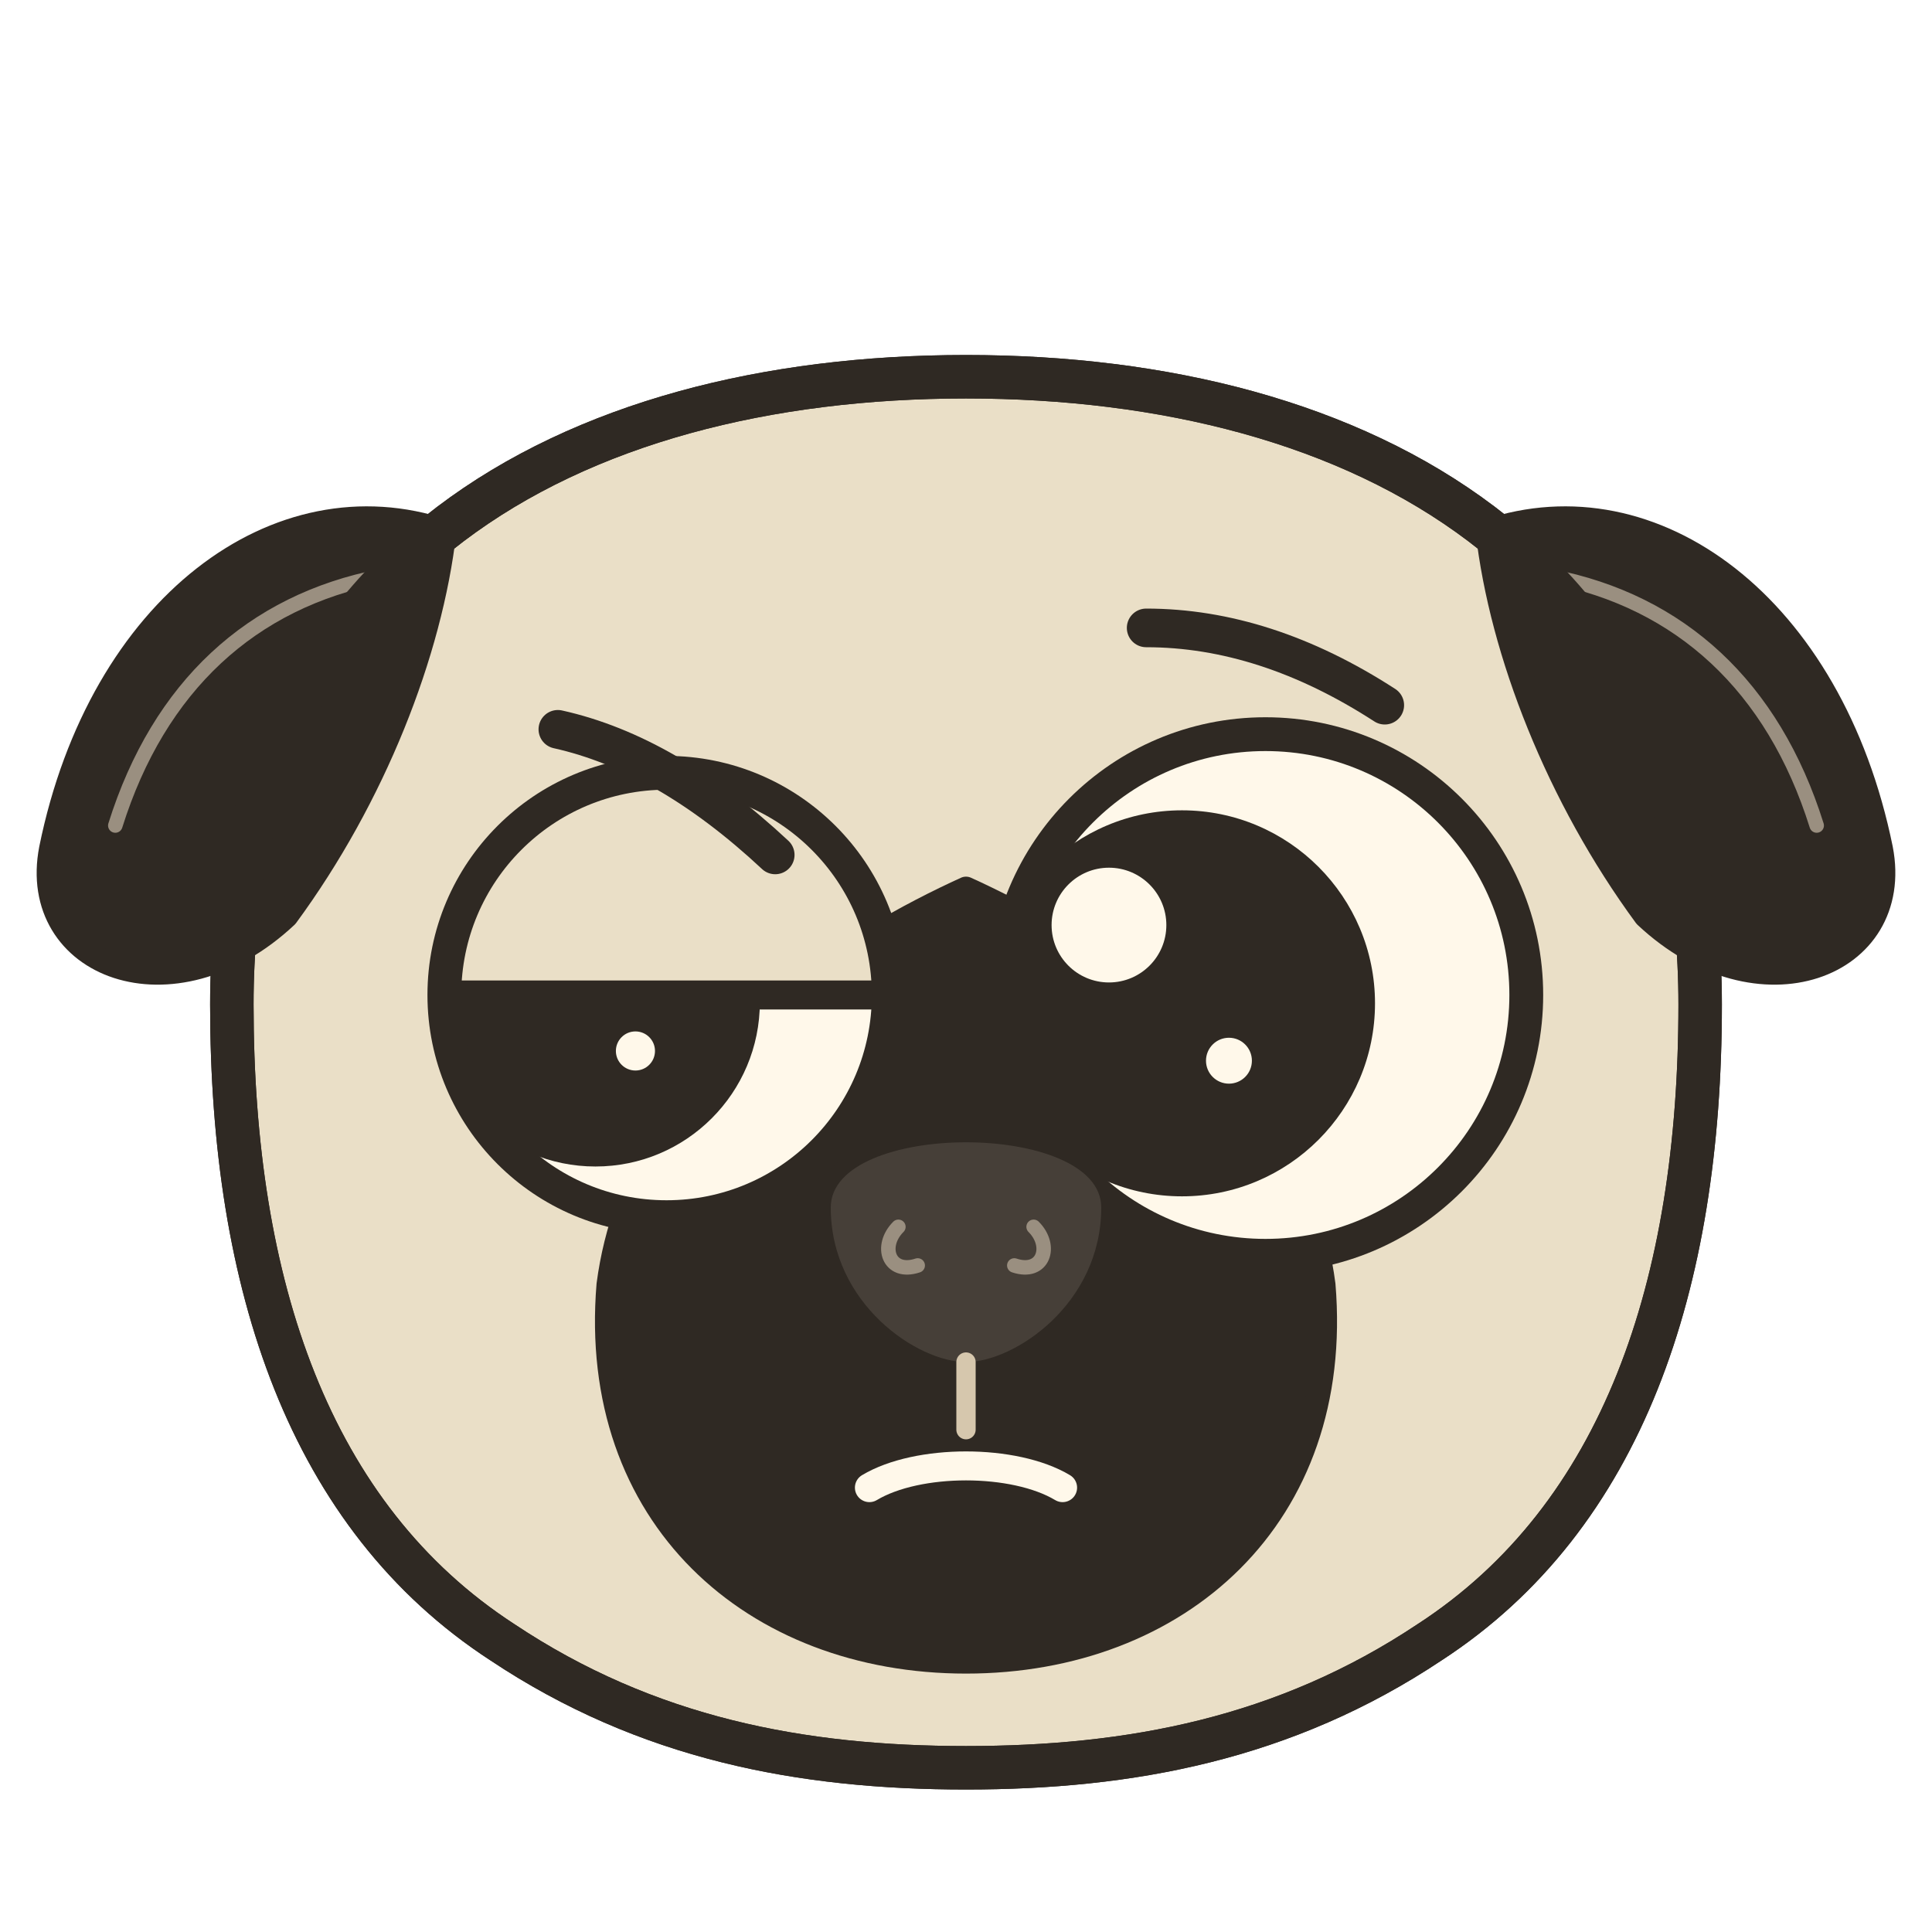
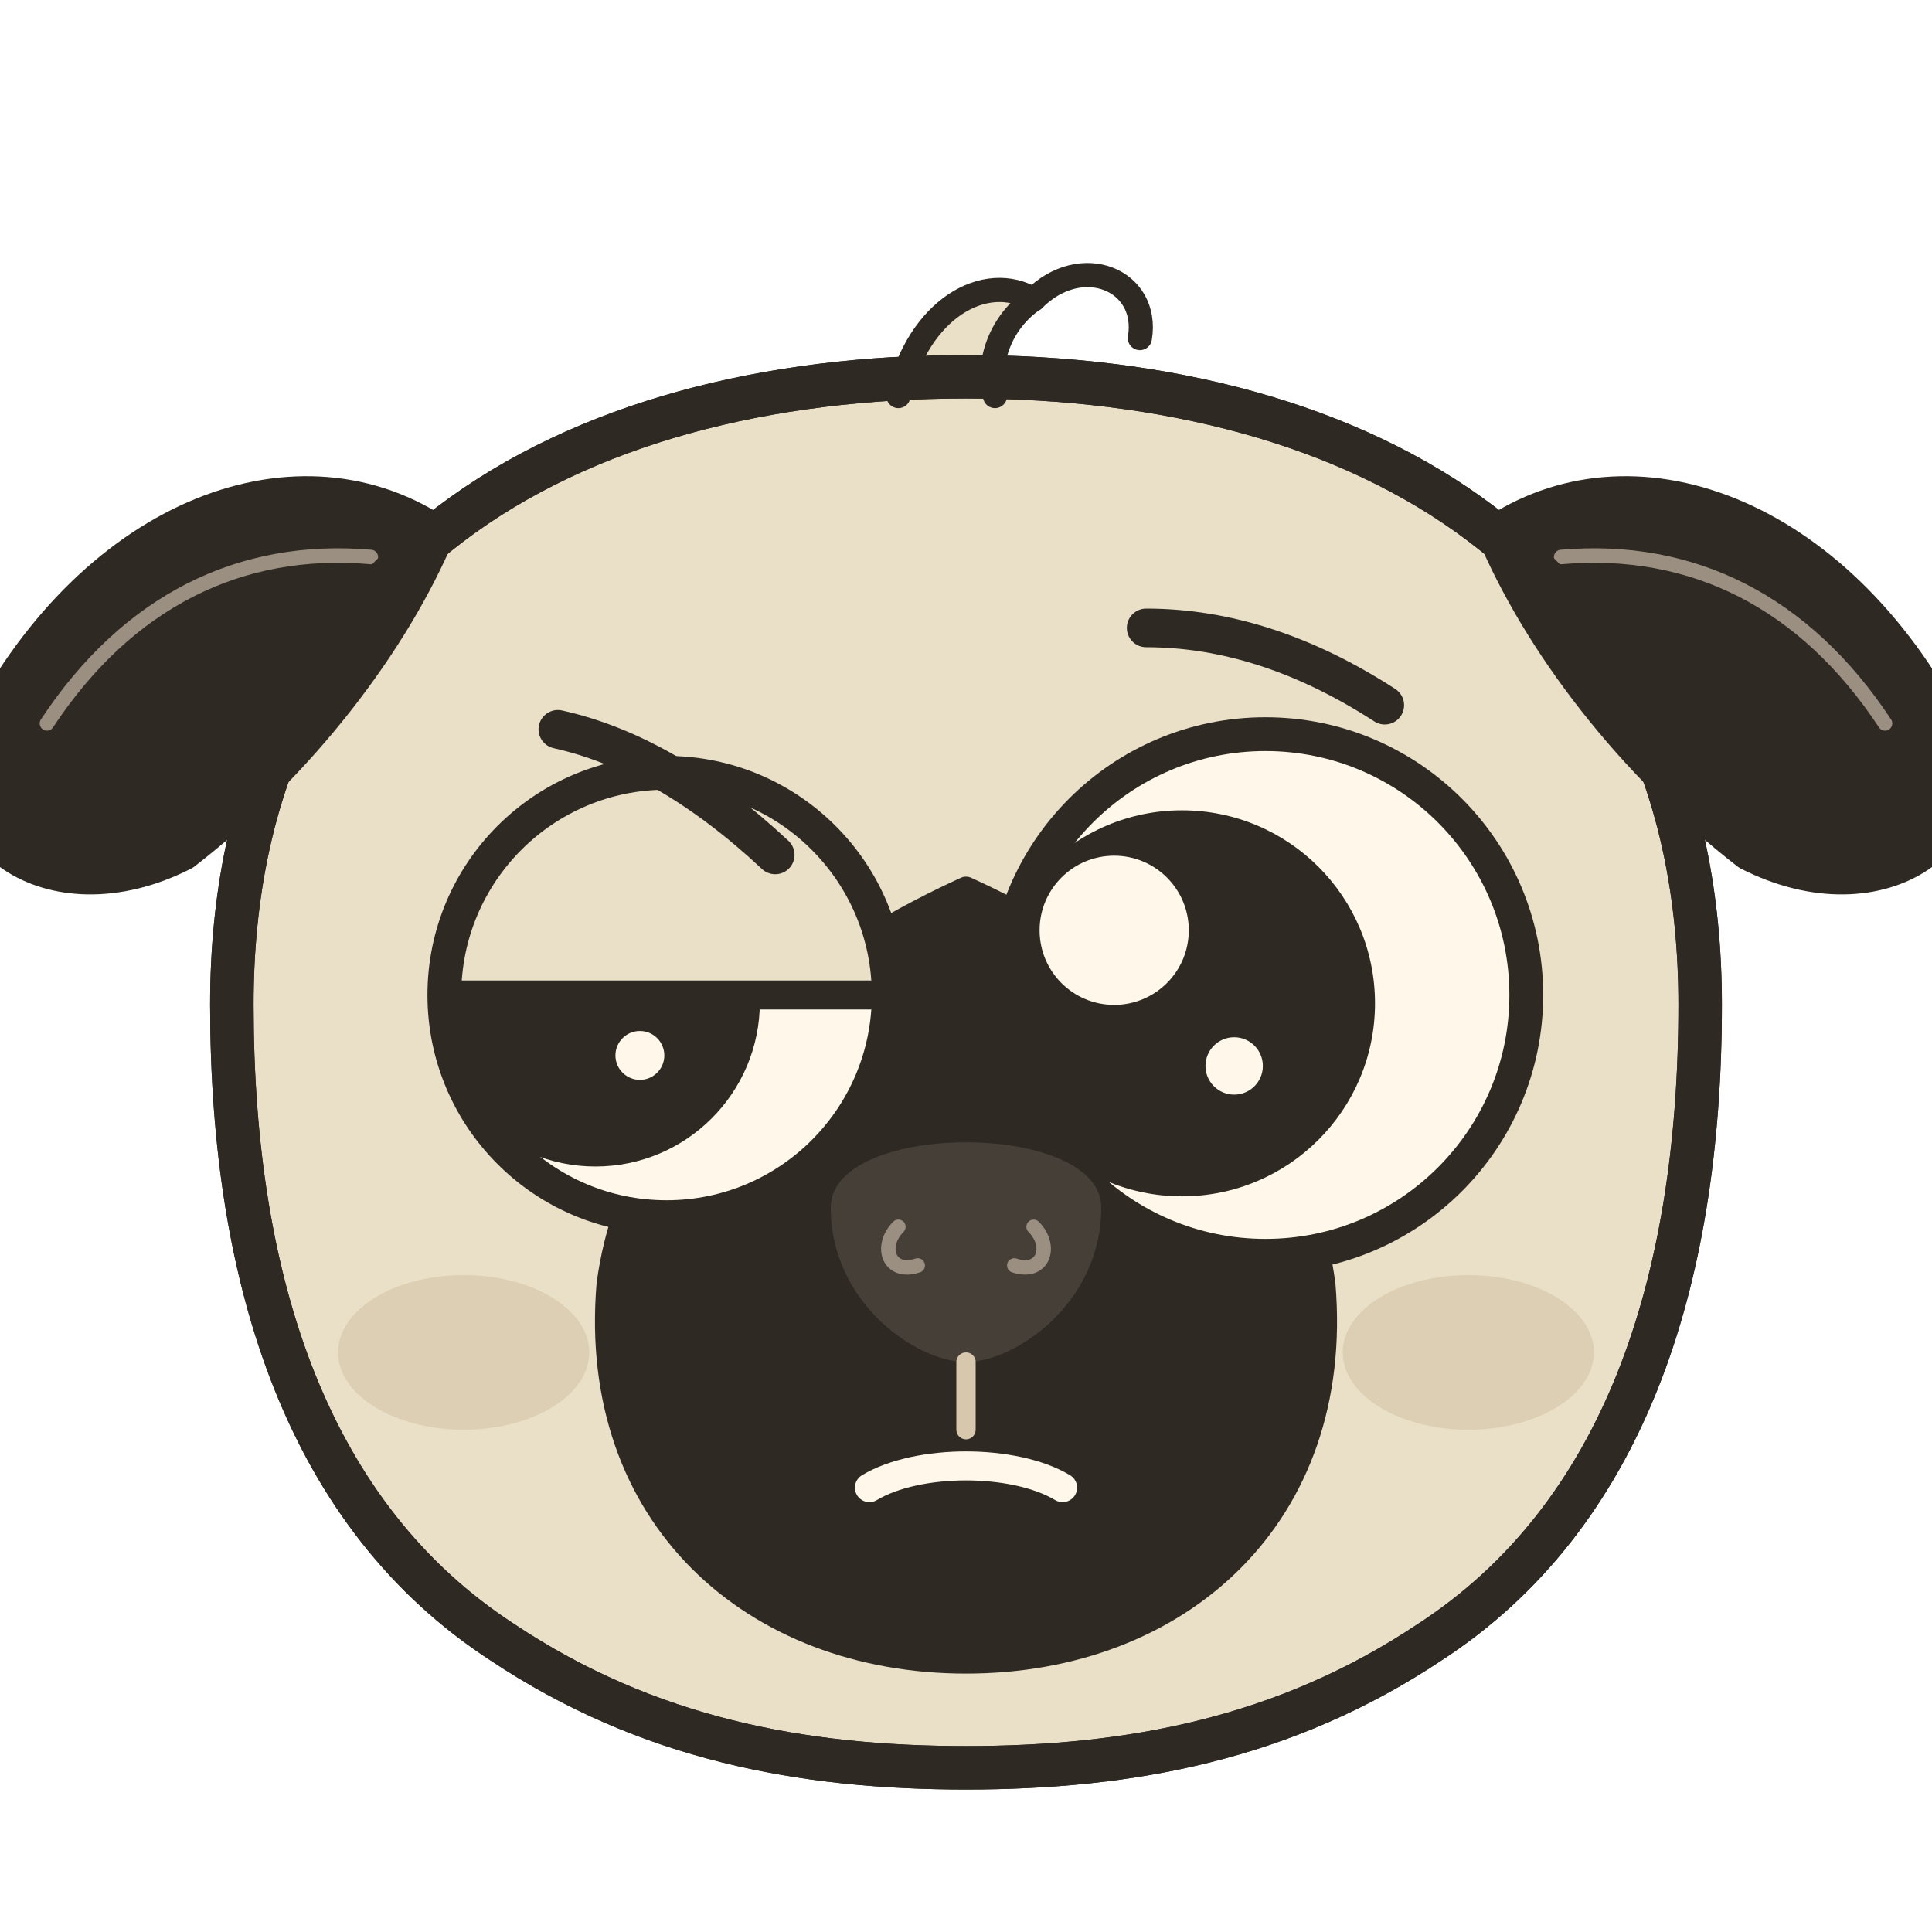
<svg xmlns="http://www.w3.org/2000/svg" width="400" height="400" viewBox="0 0 400 400">
  <g transform="rotate(0 200 230)">
    <path d="M 48 208 C 48 116, 118 78, 200 78 C 282 78, 352 116, 352 208 C 352 266, 336 314, 296 340 C 266 360, 234 366, 200 366 C 166 366, 134 360, 104 340 C 64 314, 48 266, 48 208 Z" fill="#eadfc7" stroke="#2f2923" stroke-width="9" stroke-linecap="round" stroke-linejoin="round" />
-     <g transform="rotate(25.0 92 110)">
+     <g transform="rotate(41.0 92 110)">
      <path d="M 92 110 C 56 114, 34 154, 46 204 C 52 228, 84 226, 96 196 C 102 166, 100 134, 92 110 Z" fill="#2f2923" stroke="#2f2923" stroke-width="5" stroke-linecap="round" stroke-linejoin="round" />
      <path d="M 84 124 C 62 140, 52 164, 56 194" fill="none" stroke="#9a8f80" stroke-width="3" stroke-linecap="round" stroke-linejoin="round" />
    </g>
-     <g transform="rotate(-25.0 308 110)">
+     <g transform="rotate(-41.0 308 110)">
      <path d="M 308 110 C 344 114, 366 154, 354 204 C 348 228, 316 226, 304 196 C 298 166, 300 134, 308 110 Z" fill="#2f2923" stroke="#2f2923" stroke-width="5" stroke-linecap="round" stroke-linejoin="round" />
      <path d="M 316 124 C 338 140, 348 164, 344 194" fill="none" stroke="#9a8f80" stroke-width="3" stroke-linecap="round" stroke-linejoin="round" />
    </g>
+     <ellipse cx="96" cy="280" rx="26" ry="16" fill="#dccfb3" stroke="none" stroke-width="0" transform="rotate(0 96 280)" />
+     <ellipse cx="304" cy="280" rx="26" ry="16" fill="#dccfb3" stroke="none" stroke-width="0" transform="rotate(0 304 280)" />
+     <path d="M 186 82 C 190 64, 204 56, 214 62 C 208 66, 204 74, 206 82" fill="#eadfc7" stroke="#2f2923" stroke-width="5" stroke-linecap="round" stroke-linejoin="round" />
+     <path d="M 214 62 C 224 52, 238 58, 236 70" fill="none" stroke="#2f2923" stroke-width="5" stroke-linecap="round" stroke-linejoin="round" />
    <path d="M 200 184 C 178 194, 132 220, 126 266 C 122 314, 156 344, 200 344 C 244 344, 278 314, 274 266 C 268 220, 222 194, 200 184 Z" fill="#2f2923" stroke="#2f2923" stroke-width="5" stroke-linecap="round" stroke-linejoin="round" />
    <clipPath id="ojo138206">
      <circle cx="138" cy="206" r="46" />
    </clipPath>
    <circle cx="138" cy="206" r="46" fill="#fff8ea" stroke="none" stroke-width="0" />
    <g clip-path="url(#ojo138206)">
      <circle cx="123.28" cy="207.472" r="34.04" fill="#2f2923" stroke="none" stroke-width="0" />
-       <circle cx="110.4" cy="193.672" r="10.12" fill="#fff8ea" stroke="none" stroke-width="0" />
-       <circle cx="131.56" cy="217.592" r="4.048" fill="#fff8ea" stroke="none" stroke-width="0" />
+       <circle cx="111.32" cy="194.592" r="13.156" fill="#fff8ea" stroke="none" stroke-width="0" />
+       <circle cx="132.48" cy="218.512" r="5.06" fill="#fff8ea" stroke="none" stroke-width="0" />
      <rect x="88" y="154" width="100" height="52.0" fill="#eadfc7" />
      <path d="M 90 206.0 L 186 206.0" fill="none" stroke="#2f2923" stroke-width="6" stroke-linecap="round" stroke-linejoin="round" />
    </g>
    <circle cx="138" cy="206" r="46" fill="none" stroke="#2f2923" stroke-width="7" />
    <clipPath id="ojo262206">
      <circle cx="262" cy="206" r="54" />
    </clipPath>
    <circle cx="262" cy="206" r="54" fill="#fff8ea" stroke="none" stroke-width="0" />
    <g clip-path="url(#ojo262206)">
      <circle cx="244.72" cy="207.728" r="39.96" fill="#2f2923" stroke="none" stroke-width="0" />
-       <circle cx="229.6" cy="191.528" r="11.88" fill="#fff8ea" stroke="none" stroke-width="0" />
-       <circle cx="254.44" cy="219.608" r="4.752" fill="#fff8ea" stroke="none" stroke-width="0" />
+       <circle cx="230.68" cy="192.608" r="15.444" fill="#fff8ea" stroke="none" stroke-width="0" />
+       <circle cx="255.52" cy="220.688" r="5.94" fill="#fff8ea" stroke="none" stroke-width="0" />
    </g>
    <circle cx="262" cy="206" r="54" fill="none" stroke="#2f2923" stroke-width="7" />
    <path d="M 115.5 151.0 Q 138.0 156.0 160.5 177.0" fill="none" stroke="#2f2923" stroke-width="8" stroke-linecap="round" stroke-linejoin="round" />
    <path d="M 286.7 146.0 Q 262.0 130.0 237.3 130.0" fill="none" stroke="#2f2923" stroke-width="8" stroke-linecap="round" stroke-linejoin="round" />
    <path d="M 172 250 C 172 232, 228 232, 228 250 C 228 270, 210 282, 200 282 C 190 282, 172 270, 172 250 Z" fill="#463f38" stroke="none" stroke-width="0" stroke-linecap="round" stroke-linejoin="round" />
    <path d="M 186 254 C 182 258, 184 264, 190 262" fill="none" stroke="#9a8f80" stroke-width="3" stroke-linecap="round" stroke-linejoin="round" />
    <path d="M 214 254 C 218 258, 216 264, 210 262" fill="none" stroke="#9a8f80" stroke-width="3" stroke-linecap="round" stroke-linejoin="round" />
    <path d="M 200 282 L 200 296" fill="none" stroke="#d6c7ad" stroke-width="4" stroke-linecap="round" stroke-linejoin="round" />
    <path d="M 180 308 C 190 302, 210 302, 220 308" fill="none" stroke="#fff8ea" stroke-width="6" stroke-linecap="round" stroke-linejoin="round" />
    <path d="M 48 208 C 48 116, 118 78, 200 78 C 282 78, 352 116, 352 208 C 352 266, 336 314, 296 340 C 266 360, 234 366, 200 366 C 166 366, 134 360, 104 340 C 64 314, 48 266, 48 208 Z" fill="none" stroke="#2f2923" stroke-width="9" stroke-linecap="round" stroke-linejoin="round" />
  </g>
</svg>
